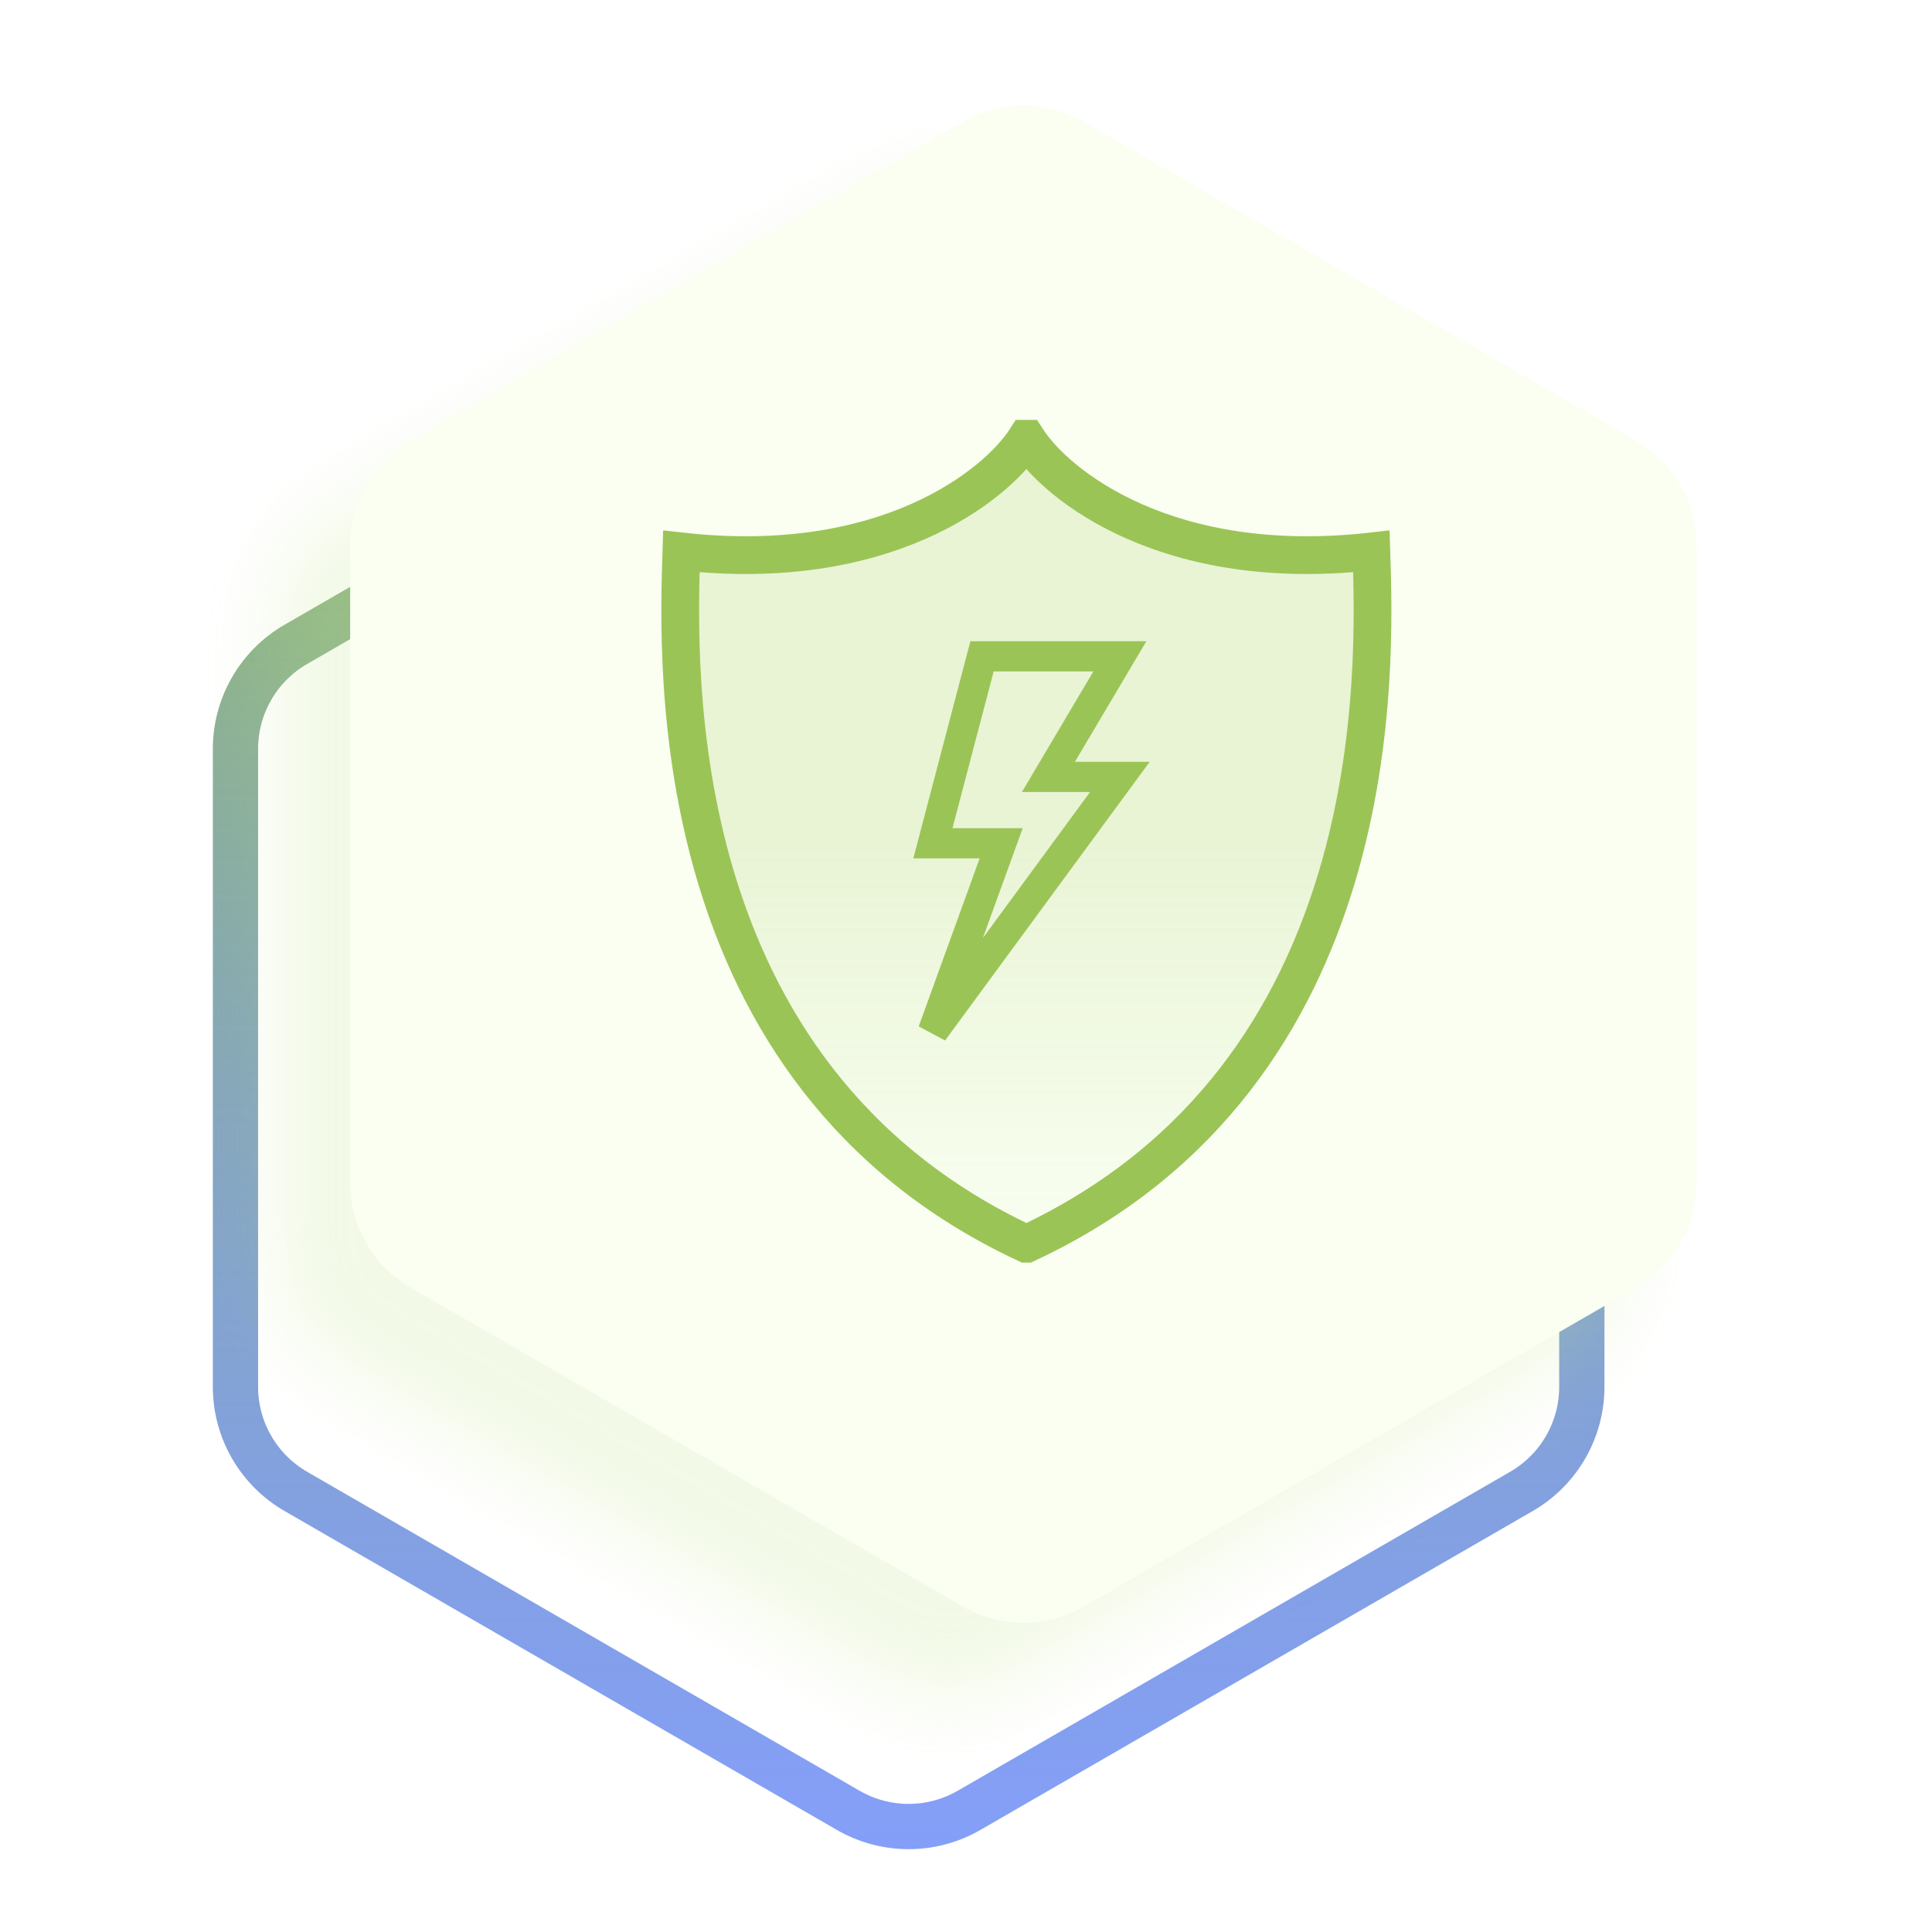
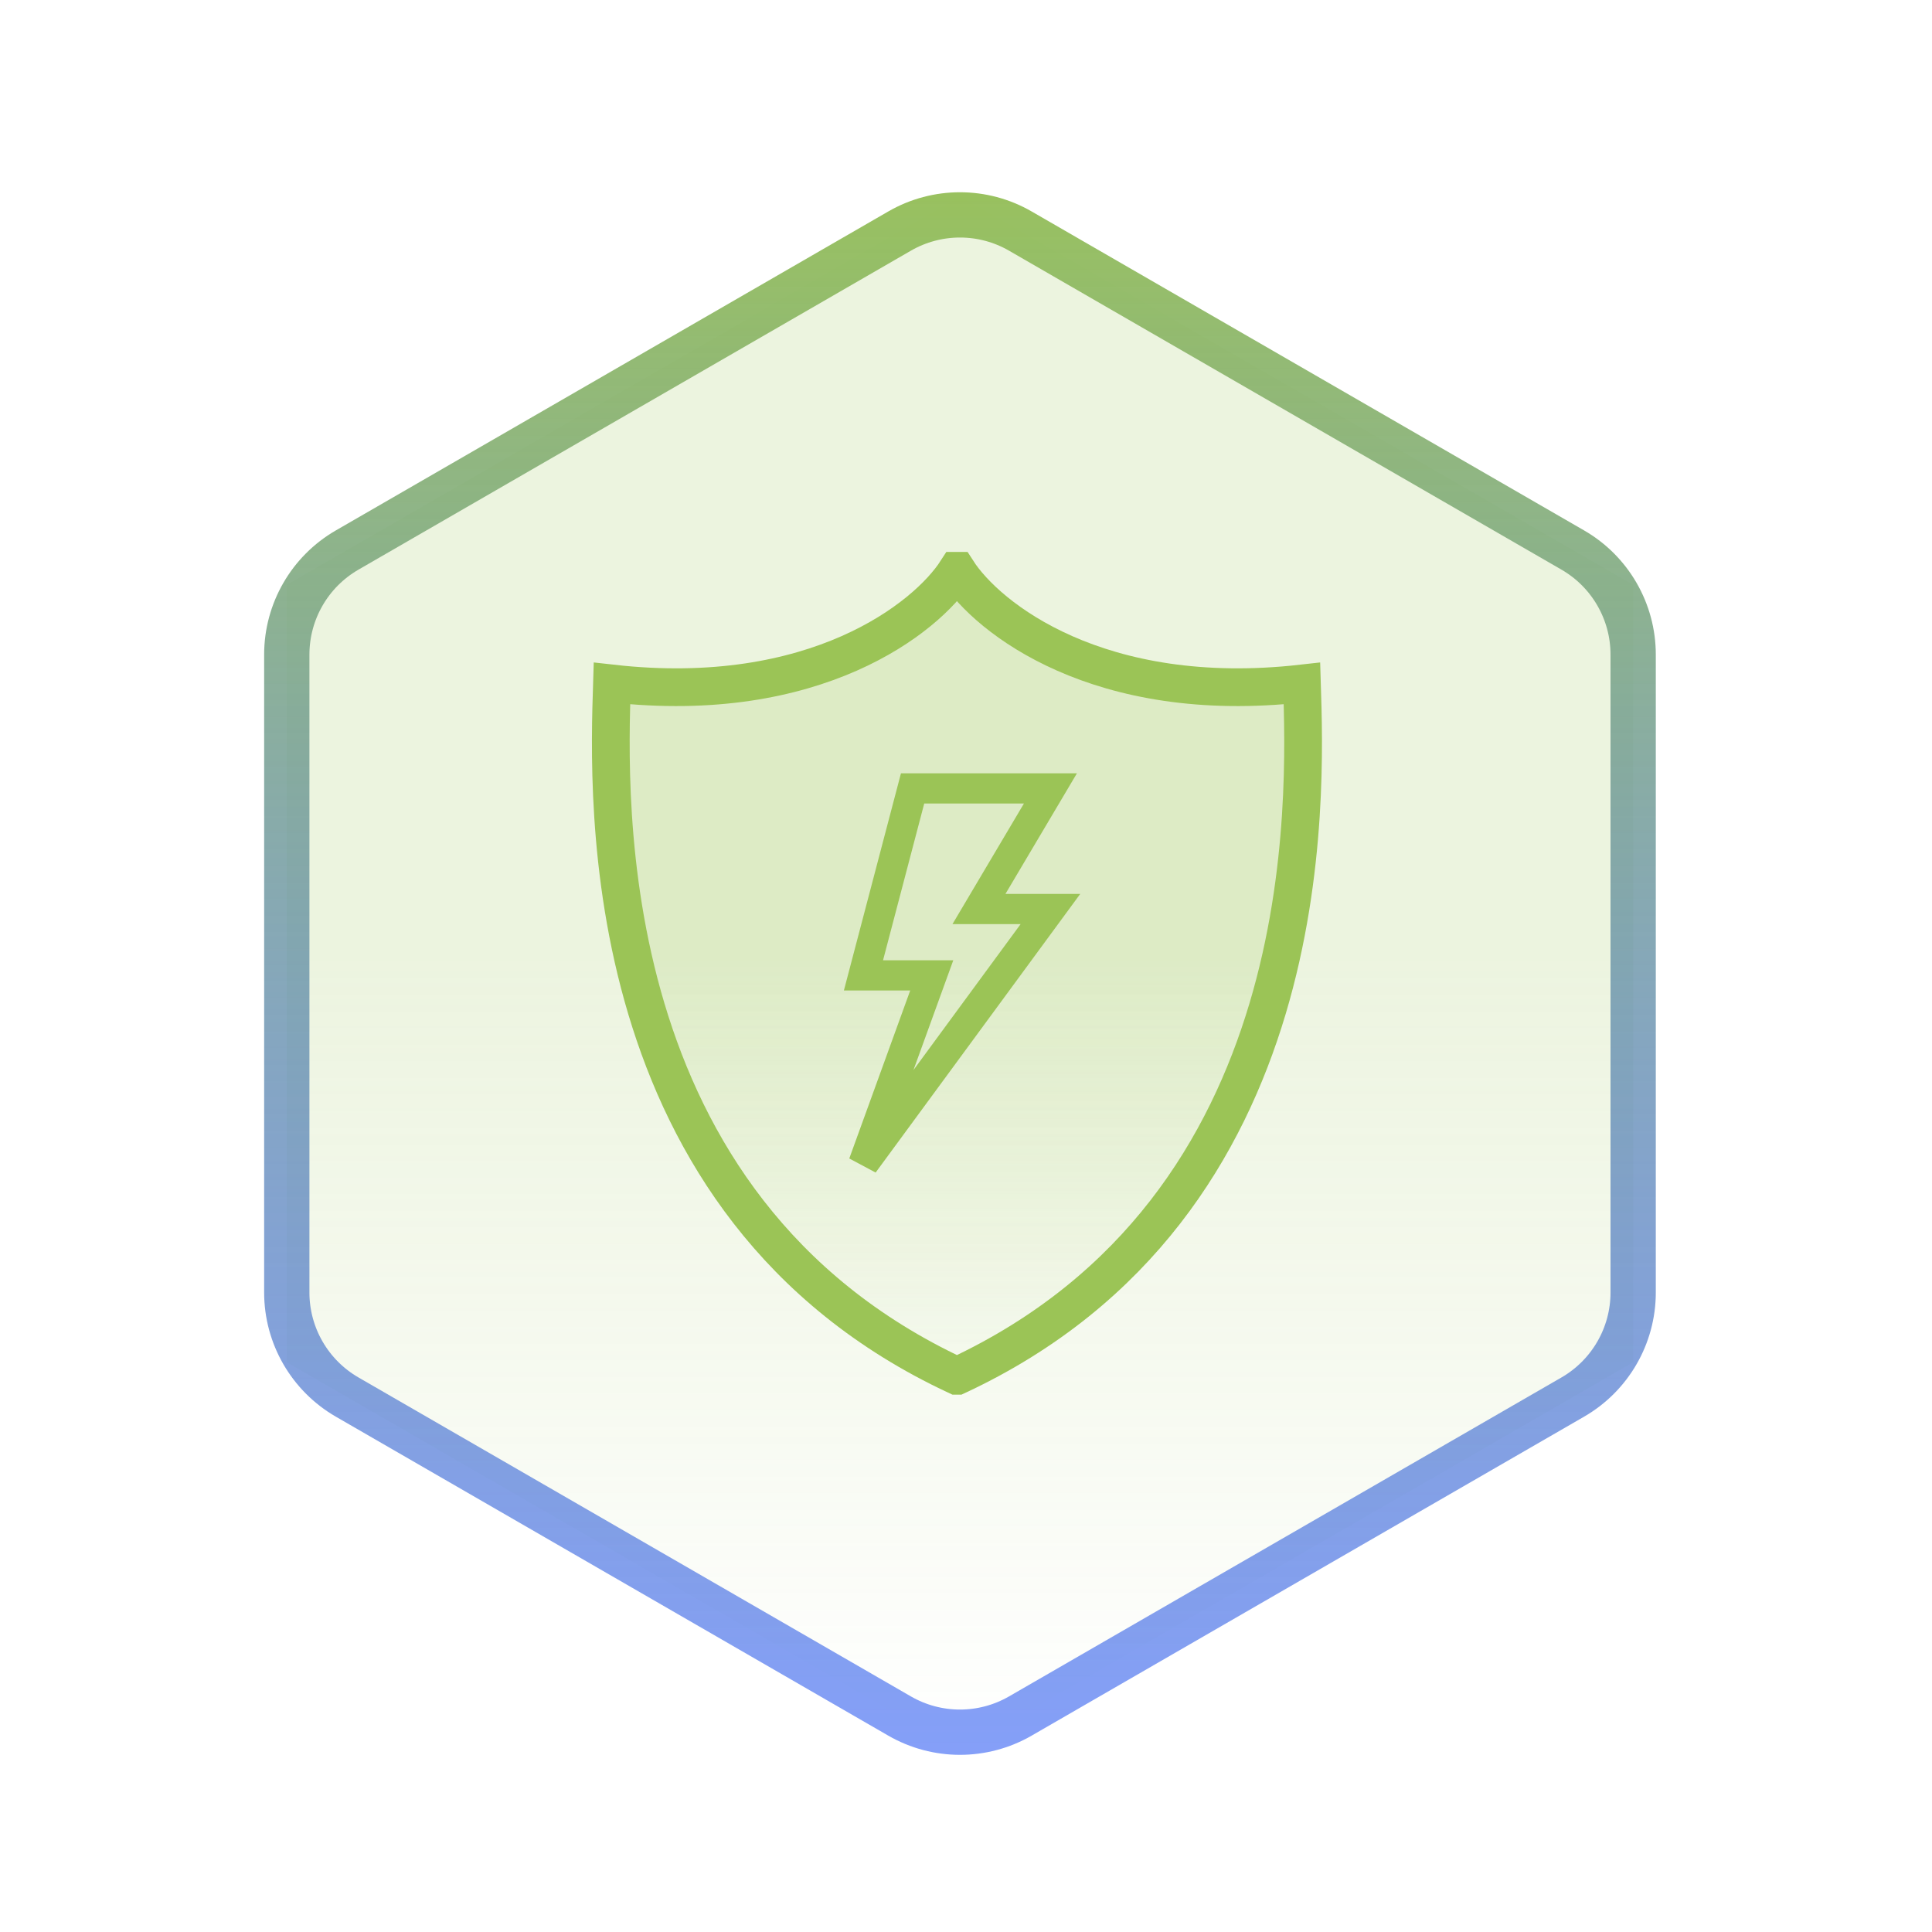
<svg xmlns="http://www.w3.org/2000/svg" width="128" height="128" viewBox="0 0 128 128" fill="none">
-   <path fill-rule="evenodd" clip-rule="evenodd" d="M56.2 21.559C58.675 20.13 61.725 20.13 64.2 21.559L100.8 42.691C103.275 44.12 104.8 46.761 104.8 49.619V91.881C104.8 94.739 103.275 97.38 100.8 98.809L64.2 119.941C61.725 121.37 58.675 121.37 56.2 119.941L19.6 98.809C17.124 97.38 15.6 94.739 15.6 91.881V49.619C15.6 46.761 17.124 44.12 19.6 42.691L56.2 21.559Z" stroke="url(#paint0_linear)" stroke-width="3" />
-   <g filter="url(#filter0_d)">
-     <path fill-rule="evenodd" clip-rule="evenodd" d="M63.8 8.059C66.275 6.63 69.325 6.63 71.8 8.059L108.4 29.191C110.876 30.62 112.4 33.261 112.4 36.119V78.381C112.4 81.239 110.876 83.88 108.4 85.309L71.8 106.441C69.325 107.87 66.275 107.87 63.8 106.441L27.2 85.309C24.724 83.88 23.2 81.239 23.2 78.381V36.119C23.2 33.261 24.724 30.62 27.2 29.191L63.8 8.059Z" fill="#FAFFF2" />
-   </g>
-   <path d="M44.08 35.765C58.173 37.343 65.884 31.246 67.978 28H68.022C70.116 31.246 77.827 37.343 91.92 35.765C92.166 43.654 93.275 71.757 68.022 83.467H68H67.978C42.725 71.757 43.834 43.654 44.08 35.765Z" fill="url(#paint1_linear)" fill-opacity="0.19" />
-   <path d="M45.143 36.533C58.61 38.05 65.978 32.188 67.98 29.067H68H68.021C70.022 32.188 77.391 38.05 90.857 36.533C91.093 44.118 92.152 71.141 68.021 82.4H68H67.98C43.849 71.141 44.908 44.118 45.143 36.533Z" stroke="#9BC456" stroke-width="2.5" />
-   <path d="M61.807 55.871L65.062 43.484H74.194L69.459 51.474H74.194L61.807 68.343L66.33 55.871H61.807Z" stroke="#9BC456" stroke-width="2" />
+   <path fill-rule="evenodd" clip-rule="evenodd" d="M63.6 13L108.201 38.75V90.25L63.6 116L19 90.25V38.75L63.6 13Z" fill="url(#paint0_linear)" fill-opacity="0.19" />
+   <path fill-rule="evenodd" clip-rule="evenodd" d="M59.6 15.309C62.075 13.88 65.125 13.88 67.6 15.309L104.201 36.441C106.676 37.87 108.201 40.511 108.201 43.369V85.631C108.201 88.489 106.676 91.13 104.201 92.559L67.6 113.691C65.125 115.12 62.075 115.12 59.6 113.691L23 92.559C20.525 91.13 19 88.489 19 85.631V43.369C19 40.511 20.525 37.87 23 36.441L59.6 15.309Z" stroke="url(#paint1_linear)" stroke-width="3" />
+   <path d="M39.48 44.515C53.573 46.093 61.285 39.996 63.379 36.75H63.422C65.516 39.996 73.228 46.093 87.32 44.515C87.567 52.404 88.675 80.507 63.422 92.217H63.4H63.379C38.125 80.507 39.234 52.404 39.48 44.515Z" fill="url(#paint2_linear)" fill-opacity="0.19" />
+   <path d="M40.544 45.283C54.01 46.8 61.379 40.938 63.38 37.817H63.401H63.421C65.422 40.938 72.791 46.8 86.257 45.283C86.493 52.868 87.552 79.891 63.421 91.15H63.401H63.38C39.249 79.891 40.308 52.868 40.544 45.283Z" stroke="#9BC456" stroke-width="2.5" />
+   <path d="M57.207 64.621L60.462 52.234H69.594L64.859 60.224H69.594L57.207 77.093L61.731 64.621H57.207Z" stroke="#9BC456" stroke-width="2" />
  <defs>
-     <filter id="filter0_d" x="13.2" y="6.988" width="99.201" height="110.525" filterUnits="userSpaceOnUse" color-interpolation-filters="sRGB">
-       <feFlood flood-opacity="0" result="BackgroundImageFix" />
-       <feColorMatrix in="SourceAlpha" type="matrix" values="0 0 0 0 0 0 0 0 0 0 0 0 0 0 0 0 0 0 127 0" />
-       <feOffset dx="-5" dy="5" />
-       <feGaussianBlur stdDeviation="2.5" />
-       <feColorMatrix type="matrix" values="0 0 0 0 0.748 0 0 0 0 0.887 0 0 0 0 0.514 0 0 0 0.2 0" />
-       <feBlend mode="normal" in2="BackgroundImageFix" result="effect1_dropShadow" />
-       <feBlend mode="normal" in="SourceGraphic" in2="effect1_dropShadow" result="shape" />
-     </filter>
-     <linearGradient id="paint0_linear" x1="60.2" y1="14.844" x2="60.2" y2="126.656" gradientUnits="userSpaceOnUse">
+     <linearGradient id="paint0_linear" x1="63.6" y1="13" x2="63.6" y2="116" gradientUnits="userSpaceOnUse">
+       <stop offset="0.482" stop-color="#9BC456" />
+       <stop offset="1" stop-color="#9BC456" stop-opacity="0" />
+     </linearGradient>
+     <linearGradient id="paint1_linear" x1="63.6" y1="8.594" x2="63.6" y2="120.406" gradientUnits="userSpaceOnUse">
      <stop stop-color="#9BC456" />
      <stop offset="1" stop-color="#345FFA" stop-opacity="0.6" />
    </linearGradient>
-     <linearGradient id="paint1_linear" x1="68" y1="28" x2="68" y2="83.467" gradientUnits="userSpaceOnUse">
+     <linearGradient id="paint2_linear" x1="63.4" y1="36.75" x2="63.4" y2="92.217" gradientUnits="userSpaceOnUse">
      <stop offset="0.482" stop-color="#9BC456" />
      <stop offset="1" stop-color="#9BC456" stop-opacity="0" />
    </linearGradient>
  </defs>
</svg>
